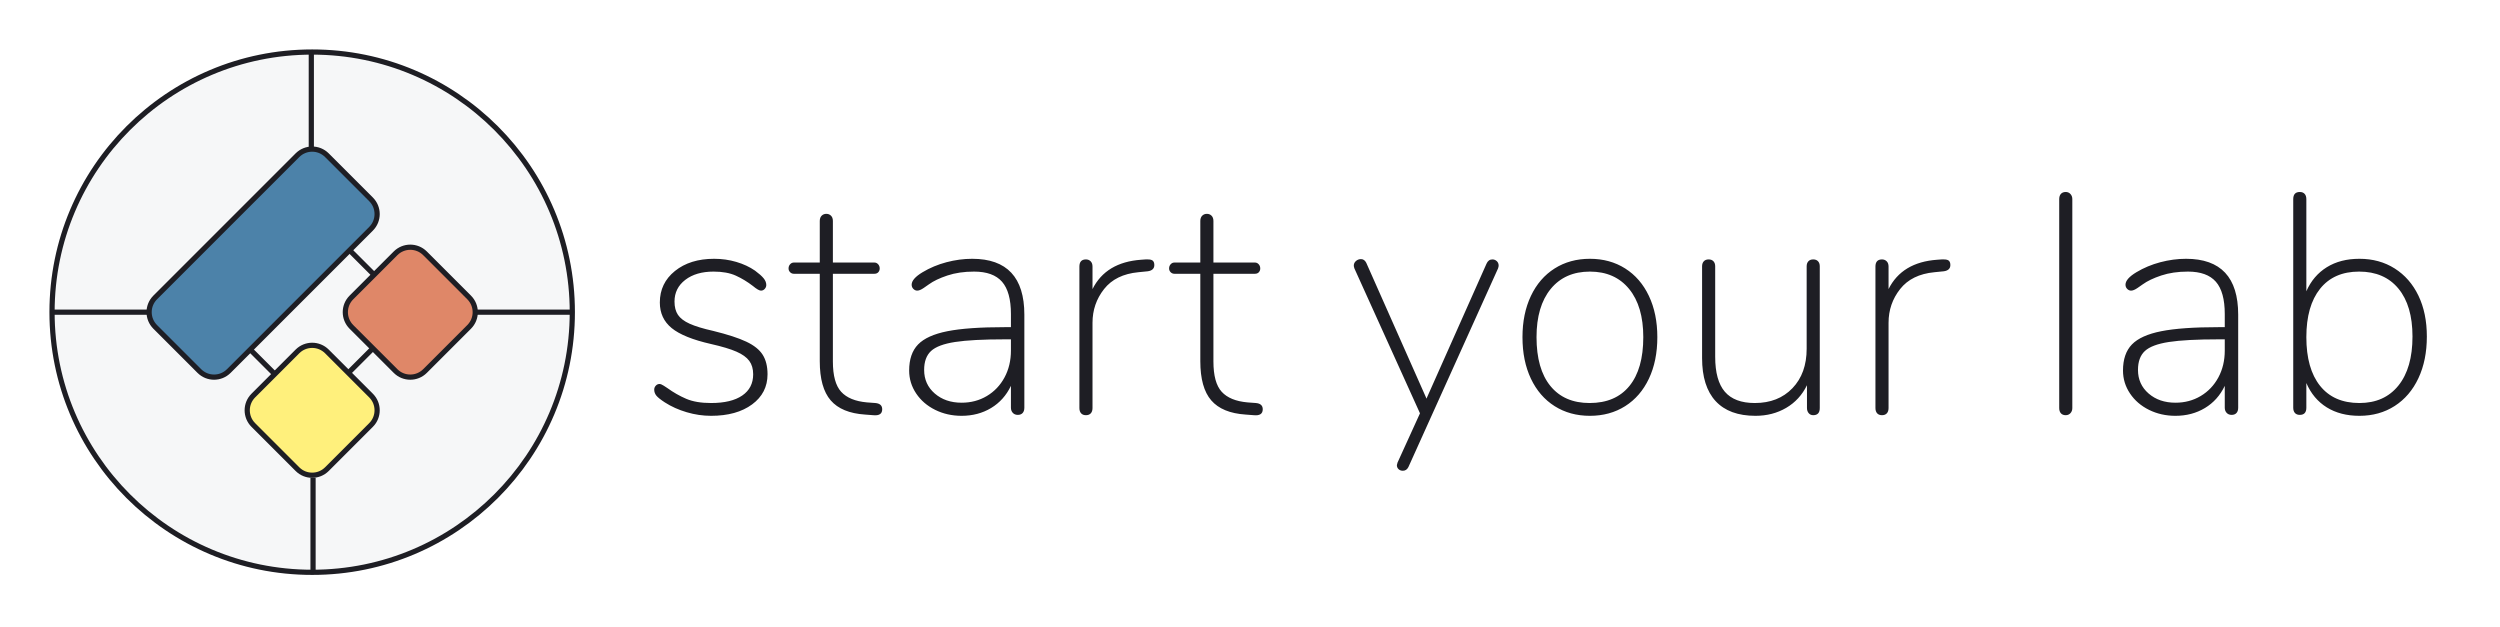
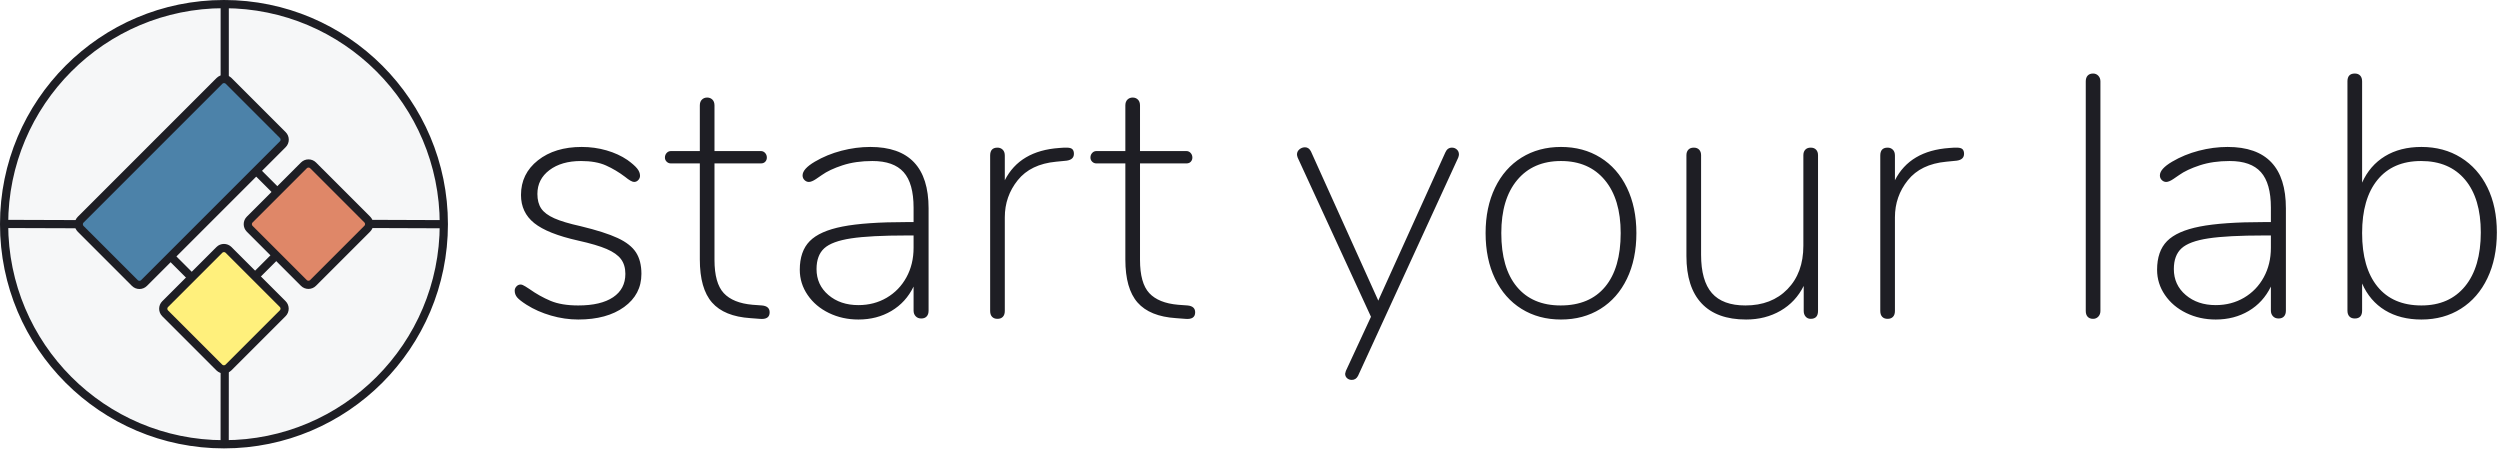
- <svg xmlns="http://www.w3.org/2000/svg" width="961px" height="241px" viewBox="0 0 961 241" version="1.1">
-   <g id="Logo" stroke="none" stroke-width="1" fill="none" fill-rule="evenodd">
-     <g id="Group-3" transform="translate(20, 20)">
-       <g id="Group-2" stroke="#1E1E24" stroke-width="2">
-         <circle id="Oval" fill="#F6F7F8" cx="100" cy="100" r="100" />
-         <g id="Group" transform="translate(100, 100.4714) rotate(-315) translate(-100, -100.4714) translate(53, 53.4714)">
-           <rect id="Rectangle" fill="#4C82A9" x="0" y="0" width="40" height="93.333" rx="8" />
-           <rect id="Rectangle" fill="#DF8768" x="53.333" y="0" width="40" height="40" rx="8" />
-           <rect id="Rectangle" fill="#FFF07C" x="53.333" y="53.333" width="40" height="40" rx="8" />
-           <line x1="39.667" y1="19.667" x2="53" y2="19.667" id="Line" />
-           <line x1="73" y1="39.667" x2="73" y2="53" id="Line" />
-           <line x1="39.667" y1="73.667" x2="53" y2="73.667" id="Line" />
+ <svg xmlns="http://www.w3.org/2000/svg" width="612px" height="110px" viewBox="0 0 612 110" version="1.1">
+   <g id="logo" stroke="none" stroke-width="1" fill="none" fill-rule="evenodd">
+     <g>
+       <g id="brandmark" stroke="#1E1E24" stroke-width="2.007">
+         <ellipse id="Oval" fill="#F6F7F8" cx="54.827" cy="54.882" rx="53.824" ry="53.879" />
+         <g id="Group" transform="translate(54.8456, 55.44971) rotate(-315) translate(-54.8456, -55.44971) translate(28.8456, 29.44971)">
+           <rect id="Rectangle" fill="#4C82A9" x="0" y="0" width="21.931" height="51.223" rx="1.597" />
+           <rect id="Rectangle" fill="#DF8768" x="29.241" y="0" width="21.931" height="21.953" rx="1.597" />
+           <rect id="Rectangle" fill="#FFF07C" x="29.241" y="29.27" width="21.931" height="21.953" rx="1.597" />
+           <line x1="21.748" y1="10.793" x2="29.058" y2="10.793" id="Line" />
+           <line x1="40.024" y1="21.77" x2="40.024" y2="29.087" id="Line" />
+           <line x1="21.748" y1="40.43" x2="29.058" y2="40.43" id="Line" />
        </g>
-         <line x1="99.667" y1="37" x2="99.667" y2="0.333" id="Line-2" />
-         <line x1="200" y1="100" x2="163.333" y2="100" id="Line-2" />
-         <line x1="36.667" y1="100" x2="0" y2="100" id="Line-2" />
-         <line x1="100.333" y1="200.333" x2="100.333" y2="163.667" id="Line-2" />
+         <line x1="55.011" y1="20.306" x2="55.011" y2="0.183" id="Line-2" />
+         <line x1="108.188" y1="54.882" x2="90.017" y2="54.817" id="Line-2" />
+         <line x1="20.103" y1="54.882" x2="0.55" y2="54.817" id="Line-2" />
+         <line x1="55" y1="109.448" x2="55.01" y2="89.824" id="Line-2" />
      </g>
-       <path d="M253.32,139.84 C259.88,139.84 265.14,138.38 269.1,135.46 C273.06,132.54 275.04,128.68 275.04,123.88 C275.04,120.84 274.42,118.34 273.18,116.38 C271.94,114.42 269.84,112.74 266.88,111.34 C263.92,109.94 259.68,108.56 254.16,107.2 C250.24,106.32 247.22,105.4 245.1,104.44 C242.98,103.48 241.48,102.34 240.6,101.02 C239.72,99.7 239.28,98 239.28,95.92 C239.28,92.48 240.66,89.7 243.42,87.58 C246.18,85.46 249.8,84.4 254.28,84.4 C257.72,84.4 260.58,84.92 262.86,85.96 C265.14,87 267.32,88.32 269.4,89.92 C270.84,91.12 271.88,91.72 272.52,91.72 C273.08,91.72 273.56,91.5 273.96,91.06 C274.36,90.62 274.56,90.12 274.56,89.56 C274.56,88.68 274.22,87.82 273.54,86.98 C272.86,86.14 271.76,85.16 270.24,84.04 C268.16,82.6 265.76,81.48 263.04,80.68 C260.32,79.88 257.48,79.48 254.52,79.48 C248.36,79.48 243.34,81.04 239.46,84.16 C235.58,87.28 233.64,91.32 233.64,96.28 C233.64,100.36 235.16,103.64 238.2,106.12 C241.24,108.6 246.28,110.64 253.32,112.24 C257.56,113.2 260.82,114.18 263.1,115.18 C265.38,116.18 267.02,117.36 268.02,118.72 C269.02,120.08 269.52,121.8 269.52,123.88 C269.52,127.4 268.12,130.12 265.32,132.04 C262.52,133.96 258.52,134.92 253.32,134.92 C249.48,134.92 246.3,134.38 243.78,133.3 C241.26,132.22 238.84,130.84 236.52,129.16 C236.28,129 235.82,128.7 235.14,128.26 C234.46,127.82 233.92,127.6 233.52,127.6 C232.96,127.6 232.48,127.82 232.08,128.26 C231.68,128.7 231.48,129.2 231.48,129.76 C231.48,130.64 231.76,131.42 232.32,132.1 C232.88,132.78 233.96,133.64 235.56,134.68 C238.04,136.28 240.84,137.54 243.96,138.46 C247.08,139.38 250.2,139.84 253.32,139.84 Z M315.64,139.6 C317.96,139.84 319.12,139.08 319.12,137.32 C319.12,135.88 318.24,135.08 316.48,134.92 L316.48,134.92 L313.24,134.68 C308.76,134.28 305.46,132.92 303.34,130.6 C301.22,128.28 300.16,124.4 300.16,118.96 L300.16,118.96 L300.16,85.24 L316.12,85.24 C316.76,85.24 317.26,85.04 317.62,84.64 C317.98,84.24 318.16,83.76 318.16,83.2 C318.16,82.56 317.96,82.02 317.56,81.58 C317.16,81.14 316.68,80.92 316.12,80.92 L316.12,80.92 L300.16,80.92 L300.16,64.96 C300.16,64.08 299.92,63.4 299.44,62.92 C298.96,62.44 298.36,62.2 297.64,62.2 C296.92,62.2 296.32,62.44 295.84,62.92 C295.36,63.4 295.12,64.08 295.12,64.96 L295.12,64.96 L295.12,80.92 L285.16,80.92 C284.6,80.92 284.12,81.14 283.72,81.58 C283.32,82.02 283.12,82.56 283.12,83.2 C283.12,83.76 283.32,84.24 283.72,84.64 C284.12,85.04 284.6,85.24 285.16,85.24 L285.16,85.24 L295.12,85.24 L295.12,118.84 C295.12,125.64 296.52,130.66 299.32,133.9 C302.12,137.14 306.52,138.96 312.52,139.36 L312.52,139.36 L315.64,139.6 Z M349.64,139.84 C353.88,139.84 357.66,138.84 360.98,136.84 C364.3,134.84 366.84,132 368.6,128.32 L368.6,128.32 L368.6,136.72 C368.6,137.52 368.84,138.18 369.32,138.7 C369.8,139.22 370.44,139.48 371.24,139.48 C372.04,139.48 372.66,139.24 373.1,138.76 C373.54,138.28 373.76,137.6 373.76,136.72 L373.76,136.72 L373.76,100.96 C373.76,86.64 367.08,79.48 353.72,79.48 C350.44,79.48 347.14,79.92 343.82,80.8 C340.5,81.68 337.44,82.96 334.64,84.64 C331.84,86.32 330.44,87.92 330.44,89.44 C330.44,90.08 330.66,90.62 331.1,91.06 C331.54,91.5 332.04,91.72 332.6,91.72 C333.24,91.72 334.06,91.38 335.06,90.7 C336.06,90.02 336.72,89.56 337.04,89.32 C338.8,88.04 341.18,86.9 344.18,85.9 C347.18,84.9 350.6,84.4 354.44,84.4 C359.32,84.4 362.9,85.7 365.18,88.3 C367.46,90.9 368.6,95.04 368.6,100.72 L368.6,100.72 L368.6,105.76 L366.2,105.76 C356.76,105.76 349.42,106.28 344.18,107.32 C338.94,108.36 335.18,110.06 332.9,112.42 C330.62,114.78 329.48,118.12 329.48,122.44 C329.48,125.64 330.38,128.58 332.18,131.26 C333.98,133.94 336.42,136.04 339.5,137.56 C342.58,139.08 345.96,139.84 349.64,139.84 Z M349.64,134.8 C345.48,134.8 342.04,133.62 339.32,131.26 C336.6,128.9 335.24,125.88 335.24,122.2 C335.24,119 336.12,116.58 337.88,114.94 C339.64,113.3 342.72,112.14 347.12,111.46 C351.52,110.78 357.92,110.44 366.32,110.44 L366.32,110.44 L368.6,110.44 L368.6,114.76 C368.6,118.6 367.78,122.04 366.14,125.08 C364.5,128.12 362.24,130.5 359.36,132.22 C356.48,133.94 353.24,134.8 349.64,134.8 Z M397.44,139.6 C398.24,139.6 398.86,139.36 399.3,138.88 C399.74,138.4 399.96,137.72 399.96,136.84 L399.96,136.84 L399.96,104.08 C399.96,99.2 401.44,94.88 404.4,91.12 C407.36,87.36 411.76,85.2 417.6,84.64 L417.6,84.64 L421.2,84.28 C422.88,84.04 423.72,83.24 423.72,81.88 C423.72,81.16 423.54,80.62 423.18,80.26 C422.82,79.9 422.16,79.72 421.2,79.72 L421.2,79.72 L420.36,79.72 L418.68,79.84 C409.64,80.48 403.4,84.24 399.96,91.12 L399.96,91.12 L399.96,82.48 C399.96,81.6 399.72,80.92 399.24,80.44 C398.76,79.96 398.16,79.72 397.44,79.72 C395.76,79.72 394.92,80.64 394.92,82.48 L394.92,82.48 L394.92,136.84 C394.92,137.72 395.14,138.4 395.58,138.88 C396.02,139.36 396.64,139.6 397.44,139.6 Z M461.92,139.6 C464.24,139.84 465.4,139.08 465.4,137.32 C465.4,135.88 464.52,135.08 462.76,134.92 L462.76,134.92 L459.52,134.68 C455.04,134.28 451.74,132.92 449.62,130.6 C447.5,128.28 446.44,124.4 446.44,118.96 L446.44,118.96 L446.44,85.24 L462.4,85.24 C463.04,85.24 463.54,85.04 463.9,84.64 C464.26,84.24 464.44,83.76 464.44,83.2 C464.44,82.56 464.24,82.02 463.84,81.58 C463.44,81.14 462.96,80.92 462.4,80.92 L462.4,80.92 L446.44,80.92 L446.44,64.96 C446.44,64.08 446.2,63.4 445.72,62.92 C445.24,62.44 444.64,62.2 443.92,62.2 C443.2,62.2 442.6,62.44 442.12,62.92 C441.64,63.4 441.4,64.08 441.4,64.96 L441.4,64.96 L441.4,80.92 L431.44,80.92 C430.88,80.92 430.4,81.14 430,81.58 C429.6,82.02 429.4,82.56 429.4,83.2 C429.4,83.76 429.6,84.24 430,84.64 C430.4,85.04 430.88,85.24 431.44,85.24 L431.44,85.24 L441.4,85.24 L441.4,118.84 C441.4,125.64 442.8,130.66 445.6,133.9 C448.4,137.14 452.8,138.96 458.8,139.36 L458.8,139.36 L461.92,139.6 Z M519.24,160.96 C520.2,160.96 520.92,160.48 521.4,159.52 L521.4,159.52 L555.84,83.2 C556,82.72 556.08,82.36 556.08,82.12 C556.08,81.4 555.84,80.82 555.36,80.38 C554.88,79.94 554.32,79.72 553.68,79.72 C552.64,79.72 551.88,80.28 551.4,81.4 L551.4,81.4 L528.6,132.64 L528.36,133.24 L505.2,81.04 C504.72,80.08 504.04,79.6 503.16,79.6 C502.44,79.6 501.8,79.84 501.24,80.32 C500.68,80.8 500.4,81.4 500.4,82.12 C500.4,82.36 500.48,82.72 500.64,83.2 L500.64,83.2 L525.84,138.88 L517.2,157.84 L516.96,158.8 C516.96,159.44 517.18,159.96 517.62,160.36 C518.06,160.76 518.6,160.96 519.24,160.96 Z M591.16,139.84 C596.28,139.84 600.8,138.6 604.72,136.12 C608.64,133.64 611.68,130.12 613.84,125.56 C616,121 617.08,115.68 617.08,109.6 C617.08,103.6 616,98.32 613.84,93.76 C611.68,89.2 608.64,85.68 604.72,83.2 C600.8,80.72 596.28,79.48 591.16,79.48 C586.04,79.48 581.52,80.72 577.6,83.2 C573.68,85.68 570.64,89.2 568.48,93.76 C566.32,98.32 565.24,103.6 565.24,109.6 C565.24,115.68 566.32,121 568.48,125.56 C570.64,130.12 573.68,133.64 577.6,136.12 C581.52,138.6 586.04,139.84 591.16,139.84 Z M591.04,134.92 C584.56,134.92 579.54,132.74 575.98,128.38 C572.42,124.02 570.64,117.76 570.64,109.6 C570.64,101.68 572.46,95.5 576.1,91.06 C579.74,86.62 584.76,84.4 591.16,84.4 C597.56,84.4 602.58,86.62 606.22,91.06 C609.86,95.5 611.68,101.68 611.68,109.6 C611.68,117.76 609.9,124.02 606.34,128.38 C602.78,132.74 597.68,134.92 591.04,134.92 Z M654.8,139.84 C659.2,139.84 663.14,138.82 666.62,136.78 C670.1,134.74 672.76,131.84 674.6,128.08 L674.6,128.08 L674.6,136.84 C674.6,137.64 674.82,138.3 675.26,138.82 C675.7,139.34 676.28,139.6 677,139.6 C678.68,139.6 679.52,138.68 679.52,136.84 L679.52,136.84 L679.52,82.36 C679.52,81.56 679.3,80.92 678.86,80.44 C678.42,79.96 677.8,79.72 677,79.72 C676.2,79.72 675.58,79.96 675.14,80.44 C674.7,80.92 674.48,81.56 674.48,82.36 L674.48,82.36 L674.48,114.04 C674.48,120.36 672.66,125.42 669.02,129.22 C665.38,133.02 660.56,134.92 654.56,134.92 C649.36,134.92 645.52,133.48 643.04,130.6 C640.56,127.72 639.32,123.24 639.32,117.16 L639.32,117.16 L639.32,82.36 C639.32,81.56 639.1,80.92 638.66,80.44 C638.22,79.96 637.6,79.72 636.8,79.72 C636,79.72 635.38,79.96 634.94,80.44 C634.5,80.92 634.28,81.56 634.28,82.36 L634.28,82.36 L634.28,117.64 C634.28,124.92 636.02,130.44 639.5,134.2 C642.98,137.96 648.08,139.84 654.8,139.84 Z M703.44,139.6 C704.24,139.6 704.86,139.36 705.3,138.88 C705.74,138.4 705.96,137.72 705.96,136.84 L705.96,136.84 L705.96,104.08 C705.96,99.2 707.44,94.88 710.4,91.12 C713.36,87.36 717.76,85.2 723.6,84.64 L723.6,84.64 L727.2,84.28 C728.88,84.04 729.72,83.24 729.72,81.88 C729.72,81.16 729.54,80.62 729.18,80.26 C728.82,79.9 728.16,79.72 727.2,79.72 L727.2,79.72 L726.36,79.72 L724.68,79.84 C715.64,80.48 709.4,84.24 705.96,91.12 L705.96,91.12 L705.96,82.48 C705.96,81.6 705.72,80.92 705.24,80.44 C704.76,79.96 704.16,79.72 703.44,79.72 C701.76,79.72 700.92,80.64 700.92,82.48 L700.92,82.48 L700.92,136.84 C700.92,137.72 701.14,138.4 701.58,138.88 C702.02,139.36 702.64,139.6 703.44,139.6 Z M774.08,139.6 C774.8,139.6 775.4,139.34 775.88,138.82 C776.36,138.3 776.6,137.64 776.6,136.84 L776.6,136.84 L776.6,56.56 C776.6,55.76 776.36,55.1 775.88,54.58 C775.4,54.06 774.8,53.8 774.08,53.8 C773.28,53.8 772.66,54.04 772.22,54.52 C771.78,55 771.56,55.68 771.56,56.56 L771.56,56.56 L771.56,136.84 C771.56,137.72 771.78,138.4 772.22,138.88 C772.66,139.36 773.28,139.6 774.08,139.6 Z M816.24,139.84 C820.48,139.84 824.26,138.84 827.58,136.84 C830.9,134.84 833.44,132 835.2,128.32 L835.2,128.32 L835.2,136.72 C835.2,137.52 835.44,138.18 835.92,138.7 C836.4,139.22 837.04,139.48 837.84,139.48 C838.64,139.48 839.26,139.24 839.7,138.76 C840.14,138.28 840.36,137.6 840.36,136.72 L840.36,136.72 L840.36,100.96 C840.36,86.64 833.68,79.48 820.32,79.48 C817.04,79.48 813.74,79.92 810.42,80.8 C807.1,81.68 804.04,82.96 801.24,84.64 C798.44,86.32 797.04,87.92 797.04,89.44 C797.04,90.08 797.26,90.62 797.7,91.06 C798.14,91.5 798.64,91.72 799.2,91.72 C799.84,91.72 800.66,91.38 801.66,90.7 C802.66,90.02 803.32,89.56 803.64,89.32 C805.4,88.04 807.78,86.9 810.78,85.9 C813.78,84.9 817.2,84.4 821.04,84.4 C825.92,84.4 829.5,85.7 831.78,88.3 C834.06,90.9 835.2,95.04 835.2,100.72 L835.2,100.72 L835.2,105.76 L832.8,105.76 C823.36,105.76 816.02,106.28 810.78,107.32 C805.54,108.36 801.78,110.06 799.5,112.42 C797.22,114.78 796.08,118.12 796.08,122.44 C796.08,125.64 796.98,128.58 798.78,131.26 C800.58,133.94 803.02,136.04 806.1,137.56 C809.18,139.08 812.56,139.84 816.24,139.84 Z M816.24,134.8 C812.08,134.8 808.64,133.62 805.92,131.26 C803.2,128.9 801.84,125.88 801.84,122.2 C801.84,119 802.72,116.58 804.48,114.94 C806.24,113.3 809.32,112.14 813.72,111.46 C818.12,110.78 824.52,110.44 832.92,110.44 L832.92,110.44 L835.2,110.44 L835.2,114.76 C835.2,118.6 834.38,122.04 832.74,125.08 C831.1,128.12 828.84,130.5 825.96,132.22 C823.08,133.94 819.84,134.8 816.24,134.8 Z M886.96,139.84 C892.08,139.84 896.6,138.58 900.52,136.06 C904.44,133.54 907.48,129.98 909.64,125.38 C911.8,120.78 912.88,115.44 912.88,109.36 C912.88,103.36 911.8,98.12 909.64,93.64 C907.48,89.16 904.44,85.68 900.52,83.2 C896.6,80.72 892.08,79.48 886.96,79.48 C882.08,79.48 877.9,80.56 874.42,82.72 C870.94,84.88 868.32,87.96 866.56,91.96 L866.56,91.96 L866.56,56.56 C866.56,55.68 866.34,55 865.9,54.52 C865.46,54.04 864.84,53.8 864.04,53.8 C862.36,53.8 861.52,54.72 861.52,56.56 L861.52,56.56 L861.52,136.72 C861.52,137.6 861.74,138.28 862.18,138.76 C862.62,139.24 863.24,139.48 864.04,139.48 C865.72,139.48 866.56,138.56 866.56,136.72 L866.56,136.72 L866.56,127.24 C868.32,131.32 870.94,134.44 874.42,136.6 C877.9,138.76 882.08,139.84 886.96,139.84 Z M886.96,134.92 C880.4,134.92 875.36,132.72 871.84,128.32 C868.32,123.92 866.56,117.68 866.56,109.6 C866.56,101.6 868.32,95.4 871.84,91 C875.36,86.6 880.36,84.4 886.84,84.4 C893.32,84.4 898.36,86.58 901.96,90.94 C905.56,95.3 907.36,101.44 907.36,109.36 C907.36,117.44 905.56,123.72 901.96,128.2 C898.36,132.68 893.36,134.92 886.96,134.92 Z" id="startyourlab" fill="#1E1E24" fill-rule="nonzero" />
+       <path d="M141.552,78.218 C146.224,78.218 149.969,77.197 152.789,75.153 C155.609,73.109 157.019,70.408 157.019,67.048 C157.019,64.92 156.578,63.171 155.695,61.799 C154.812,60.427 153.316,59.251 151.209,58.272 C149.101,57.292 146.081,56.326 142.151,55.374 C139.359,54.758 137.209,54.114 135.699,53.442 C134.189,52.77 133.121,51.973 132.494,51.049 C131.868,50.125 131.554,48.935 131.554,47.479 C131.554,45.072 132.537,43.126 134.503,41.642 C136.468,40.158 139.046,39.417 142.236,39.417 C144.686,39.417 146.722,39.781 148.346,40.508 C149.969,41.236 151.522,42.16 153.003,43.28 C154.028,44.12 154.769,44.54 155.225,44.54 C155.624,44.54 155.965,44.386 156.25,44.078 C156.535,43.77 156.678,43.42 156.678,43.028 C156.678,42.412 156.435,41.81 155.951,41.222 C155.467,40.634 154.684,39.948 153.601,39.165 C152.12,38.157 150.411,37.373 148.474,36.813 C146.537,36.253 144.515,35.973 142.407,35.973 C138.02,35.973 134.446,37.065 131.683,39.249 C128.92,41.432 127.538,44.26 127.538,47.731 C127.538,50.587 128.621,52.882 130.785,54.618 C132.95,56.354 136.539,57.782 141.552,58.901 C144.572,59.573 146.893,60.259 148.517,60.959 C150.14,61.659 151.308,62.485 152.02,63.437 C152.732,64.389 153.089,65.592 153.089,67.048 C153.089,69.512 152.092,71.415 150.098,72.759 C148.104,74.103 145.255,74.775 141.552,74.775 C138.818,74.775 136.553,74.397 134.759,73.641 C132.964,72.885 131.241,71.919 129.589,70.744 C129.418,70.632 129.091,70.422 128.606,70.114 C128.122,69.806 127.738,69.652 127.453,69.652 C127.054,69.652 126.712,69.806 126.427,70.114 C126.142,70.422 126,70.772 126,71.163 C126,71.779 126.199,72.325 126.598,72.801 C126.997,73.277 127.766,73.879 128.905,74.607 C130.671,75.727 132.665,76.609 134.887,77.253 C137.109,77.896 139.331,78.218 141.552,78.218 Z M185.931,78.05 C187.583,78.218 188.409,77.686 188.409,76.455 C188.409,75.447 187.782,74.887 186.529,74.775 L186.529,74.775 L184.222,74.607 C181.032,74.327 178.682,73.375 177.172,71.751 C175.662,70.128 174.907,67.412 174.907,63.605 L174.907,63.605 L174.907,40.004 L186.273,40.004 C186.728,40.004 187.084,39.865 187.341,39.585 C187.597,39.305 187.725,38.969 187.725,38.577 C187.725,38.129 187.583,37.751 187.298,37.443 C187.013,37.135 186.671,36.981 186.273,36.981 L186.273,36.981 L174.907,36.981 L174.907,25.811 C174.907,25.195 174.737,24.719 174.395,24.383 C174.053,24.047 173.626,23.879 173.113,23.879 C172.6,23.879 172.173,24.047 171.831,24.383 C171.489,24.719 171.318,25.195 171.318,25.811 L171.318,25.811 L171.318,36.981 L164.226,36.981 C163.827,36.981 163.485,37.135 163.2,37.443 C162.916,37.751 162.773,38.129 162.773,38.577 C162.773,38.969 162.916,39.305 163.2,39.585 C163.485,39.865 163.827,40.004 164.226,40.004 L164.226,40.004 L171.318,40.004 L171.318,63.521 C171.318,68.28 172.315,71.793 174.309,74.061 C176.303,76.329 179.436,77.602 183.709,77.882 L183.709,77.882 L185.931,78.05 Z M210.142,78.218 C213.162,78.218 215.854,77.518 218.218,76.119 C220.582,74.719 222.391,72.731 223.644,70.156 L223.644,70.156 L223.644,76.035 C223.644,76.595 223.815,77.057 224.157,77.42 C224.499,77.784 224.954,77.966 225.524,77.966 C226.094,77.966 226.535,77.798 226.848,77.462 C227.162,77.127 227.318,76.651 227.318,76.035 L227.318,76.035 L227.318,51.007 C227.318,40.984 222.562,35.973 213.048,35.973 C210.712,35.973 208.362,36.281 205.998,36.897 C203.634,37.513 201.455,38.409 199.461,39.585 C197.467,40.76 196.47,41.88 196.47,42.944 C196.47,43.392 196.627,43.77 196.94,44.078 C197.253,44.386 197.609,44.54 198.008,44.54 C198.464,44.54 199.048,44.302 199.76,43.826 C200.472,43.35 200.942,43.028 201.17,42.86 C202.423,41.964 204.118,41.166 206.254,40.466 C208.391,39.767 210.826,39.417 213.561,39.417 C217.036,39.417 219.585,40.326 221.209,42.146 C222.832,43.966 223.644,46.863 223.644,50.839 L223.644,50.839 L223.644,54.366 L221.935,54.366 C215.213,54.366 209.986,54.73 206.254,55.458 C202.523,56.186 199.845,57.376 198.222,59.027 C196.598,60.679 195.786,63.017 195.786,66.04 C195.786,68.28 196.427,70.338 197.709,72.213 C198.991,74.089 200.728,75.559 202.922,76.623 C205.115,77.686 207.522,78.218 210.142,78.218 Z M210.142,74.691 C207.18,74.691 204.73,73.865 202.794,72.213 C200.857,70.562 199.888,68.448 199.888,65.872 C199.888,63.633 200.515,61.939 201.768,60.791 C203.021,59.643 205.215,58.831 208.348,58.356 C211.481,57.88 216.039,57.642 222.02,57.642 L222.02,57.642 L223.644,57.642 L223.644,60.665 C223.644,63.353 223.06,65.76 221.892,67.888 C220.724,70.016 219.115,71.681 217.064,72.885 C215.013,74.089 212.706,74.691 210.142,74.691 Z M244.181,78.05 C244.751,78.05 245.192,77.882 245.506,77.546 C245.819,77.211 245.976,76.735 245.976,76.119 L245.976,76.119 L245.976,53.19 C245.976,49.775 247.03,46.751 249.137,44.12 C251.245,41.488 254.378,39.976 258.537,39.585 L258.537,39.585 L261.101,39.333 C262.297,39.165 262.895,38.605 262.895,37.653 C262.895,37.149 262.767,36.771 262.511,36.519 C262.254,36.267 261.784,36.141 261.101,36.141 L261.101,36.141 L260.503,36.141 L259.306,36.225 C252.869,36.673 248.425,39.305 245.976,44.12 L245.976,44.12 L245.976,38.073 C245.976,37.457 245.805,36.981 245.463,36.645 C245.121,36.309 244.694,36.141 244.181,36.141 C242.985,36.141 242.387,36.785 242.387,38.073 L242.387,38.073 L242.387,76.119 C242.387,76.735 242.543,77.211 242.857,77.546 C243.17,77.882 243.611,78.05 244.181,78.05 Z M290.098,78.05 C291.75,78.218 292.576,77.686 292.576,76.455 C292.576,75.447 291.949,74.887 290.696,74.775 L290.696,74.775 L288.389,74.607 C285.198,74.327 282.848,73.375 281.339,71.751 C279.829,70.128 279.074,67.412 279.074,63.605 L279.074,63.605 L279.074,40.004 L290.44,40.004 C290.895,40.004 291.251,39.865 291.508,39.585 C291.764,39.305 291.892,38.969 291.892,38.577 C291.892,38.129 291.75,37.751 291.465,37.443 C291.18,37.135 290.838,36.981 290.44,36.981 L290.44,36.981 L279.074,36.981 L279.074,25.811 C279.074,25.195 278.903,24.719 278.562,24.383 C278.22,24.047 277.793,23.879 277.28,23.879 C276.767,23.879 276.34,24.047 275.998,24.383 C275.656,24.719 275.485,25.195 275.485,25.811 L275.485,25.811 L275.485,36.981 L268.393,36.981 C267.994,36.981 267.652,37.135 267.367,37.443 C267.082,37.751 266.94,38.129 266.94,38.577 C266.94,38.969 267.082,39.305 267.367,39.585 C267.652,39.865 267.994,40.004 268.393,40.004 L268.393,40.004 L275.485,40.004 L275.485,63.521 C275.485,68.28 276.482,71.793 278.476,74.061 C280.47,76.329 283.603,77.602 287.876,77.882 L287.876,77.882 L290.098,78.05 Z M330.916,93 C331.599,93 332.112,92.664 332.454,91.992 L332.454,91.992 L356.979,38.577 C357.093,38.241 357.15,37.989 357.15,37.821 C357.15,37.317 356.979,36.911 356.637,36.603 C356.295,36.295 355.896,36.141 355.441,36.141 C354.7,36.141 354.159,36.533 353.817,37.317 L353.817,37.317 L337.581,73.179 L337.41,73.599 L320.918,37.065 C320.576,36.393 320.092,36.057 319.465,36.057 C318.952,36.057 318.497,36.225 318.098,36.561 C317.699,36.897 317.5,37.317 317.5,37.821 C317.5,37.989 317.557,38.241 317.67,38.577 L317.67,38.577 L335.616,77.546 L329.463,90.816 L329.292,91.488 C329.292,91.936 329.449,92.3 329.762,92.58 C330.075,92.86 330.46,93 330.916,93 Z M382.13,78.218 C385.776,78.218 388.995,77.351 391.786,75.615 C394.578,73.879 396.743,71.415 398.281,68.224 C399.819,65.032 400.588,61.309 400.588,57.054 C400.588,52.854 399.819,49.159 398.281,45.968 C396.743,42.776 394.578,40.312 391.786,38.577 C388.995,36.841 385.776,35.973 382.13,35.973 C378.484,35.973 375.266,36.841 372.474,38.577 C369.683,40.312 367.518,42.776 365.98,45.968 C364.442,49.159 363.673,52.854 363.673,57.054 C363.673,61.309 364.442,65.032 365.98,68.224 C367.518,71.415 369.683,73.879 372.474,75.615 C375.266,77.351 378.484,78.218 382.13,78.218 Z M382.045,74.775 C377.43,74.775 373.856,73.249 371.321,70.198 C368.785,67.146 367.518,62.765 367.518,57.054 C367.518,51.511 368.814,47.185 371.406,44.078 C373.998,40.97 377.573,39.417 382.13,39.417 C386.688,39.417 390.263,40.97 392.855,44.078 C395.447,47.185 396.743,51.511 396.743,57.054 C396.743,62.765 395.475,67.146 392.94,70.198 C390.405,73.249 386.773,74.775 382.045,74.775 Z M427.449,78.218 C430.582,78.218 433.388,77.504 435.866,76.077 C438.344,74.649 440.238,72.619 441.548,69.988 L441.548,69.988 L441.548,76.119 C441.548,76.679 441.705,77.141 442.018,77.504 C442.332,77.868 442.745,78.05 443.257,78.05 C444.454,78.05 445.052,77.406 445.052,76.119 L445.052,76.119 L445.052,37.989 C445.052,37.429 444.895,36.981 444.582,36.645 C444.269,36.309 443.827,36.141 443.257,36.141 C442.688,36.141 442.246,36.309 441.933,36.645 C441.62,36.981 441.463,37.429 441.463,37.989 L441.463,37.989 L441.463,60.161 C441.463,64.585 440.167,68.126 437.575,70.786 C434.983,73.445 431.55,74.775 427.278,74.775 C423.575,74.775 420.84,73.767 419.074,71.751 C417.308,69.736 416.425,66.6 416.425,62.345 L416.425,62.345 L416.425,37.989 C416.425,37.429 416.269,36.981 415.955,36.645 C415.642,36.309 415.201,36.141 414.631,36.141 C414.061,36.141 413.62,36.309 413.306,36.645 C412.993,36.981 412.836,37.429 412.836,37.989 L412.836,37.989 L412.836,62.681 C412.836,67.776 414.075,71.639 416.554,74.271 C419.032,76.903 422.663,78.218 427.449,78.218 Z M462.086,78.05 C462.655,78.05 463.097,77.882 463.41,77.546 C463.723,77.211 463.88,76.735 463.88,76.119 L463.88,76.119 L463.88,53.19 C463.88,49.775 464.934,46.751 467.042,44.12 C469.15,41.488 472.283,39.976 476.442,39.585 L476.442,39.585 L479.005,39.333 C480.202,39.165 480.8,38.605 480.8,37.653 C480.8,37.149 480.672,36.771 480.415,36.519 C480.159,36.267 479.689,36.141 479.005,36.141 L479.005,36.141 L478.407,36.141 L477.211,36.225 C470.773,36.673 466.33,39.305 463.88,44.12 L463.88,44.12 L463.88,38.073 C463.88,37.457 463.709,36.981 463.367,36.645 C463.026,36.309 462.598,36.141 462.086,36.141 C460.889,36.141 460.291,36.785 460.291,38.073 L460.291,38.073 L460.291,76.119 C460.291,76.735 460.448,77.211 460.761,77.546 C461.074,77.882 461.516,78.05 462.086,78.05 Z M512.389,78.05 C512.901,78.05 513.329,77.868 513.671,77.504 C514.012,77.141 514.183,76.679 514.183,76.119 L514.183,76.119 L514.183,19.932 C514.183,19.372 514.012,18.91 513.671,18.546 C513.329,18.182 512.901,18 512.389,18 C511.819,18 511.378,18.168 511.064,18.504 C510.751,18.84 510.594,19.316 510.594,19.932 L510.594,19.932 L510.594,76.119 C510.594,76.735 510.751,77.211 511.064,77.546 C511.378,77.882 511.819,78.05 512.389,78.05 Z M542.411,78.218 C545.43,78.218 548.122,77.518 550.486,76.119 C552.851,74.719 554.659,72.731 555.913,70.156 L555.913,70.156 L555.913,76.035 C555.913,76.595 556.084,77.057 556.425,77.42 C556.767,77.784 557.223,77.966 557.793,77.966 C558.362,77.966 558.804,77.798 559.117,77.462 C559.43,77.127 559.587,76.651 559.587,76.035 L559.587,76.035 L559.587,51.007 C559.587,40.984 554.83,35.973 545.317,35.973 C542.981,35.973 540.631,36.281 538.267,36.897 C535.902,37.513 533.723,38.409 531.73,39.585 C529.736,40.76 528.739,41.88 528.739,42.944 C528.739,43.392 528.895,43.77 529.209,44.078 C529.522,44.386 529.878,44.54 530.277,44.54 C530.733,44.54 531.317,44.302 532.029,43.826 C532.741,43.35 533.211,43.028 533.439,42.86 C534.692,41.964 536.387,41.166 538.523,40.466 C540.659,39.767 543.095,39.417 545.829,39.417 C549.304,39.417 551.854,40.326 553.477,42.146 C555.101,43.966 555.913,46.863 555.913,50.839 L555.913,50.839 L555.913,54.366 L554.204,54.366 C547.481,54.366 542.254,54.73 538.523,55.458 C534.792,56.186 532.114,57.376 530.49,59.027 C528.867,60.679 528.055,63.017 528.055,66.04 C528.055,68.28 528.696,70.338 529.978,72.213 C531.26,74.089 532.997,75.559 535.19,76.623 C537.384,77.686 539.791,78.218 542.411,78.218 Z M542.411,74.691 C539.449,74.691 536.999,73.865 535.062,72.213 C533.125,70.562 532.157,68.448 532.157,65.872 C532.157,63.633 532.783,61.939 534.037,60.791 C535.29,59.643 537.483,58.831 540.617,58.356 C543.75,57.88 548.307,57.642 554.289,57.642 L554.289,57.642 L555.913,57.642 L555.913,60.665 C555.913,63.353 555.329,65.76 554.161,67.888 C552.993,70.016 551.384,71.681 549.333,72.885 C547.282,74.089 544.975,74.691 542.411,74.691 Z M592.771,78.218 C596.417,78.218 599.636,77.337 602.427,75.573 C605.219,73.809 607.384,71.317 608.922,68.098 C610.46,64.878 611.229,61.141 611.229,56.886 C611.229,52.686 610.46,49.019 608.922,45.884 C607.384,42.748 605.219,40.312 602.427,38.577 C599.636,36.841 596.417,35.973 592.771,35.973 C589.296,35.973 586.32,36.729 583.841,38.241 C581.363,39.753 579.498,41.908 578.244,44.708 L578.244,44.708 L578.244,19.932 C578.244,19.316 578.088,18.84 577.774,18.504 C577.461,18.168 577.019,18 576.45,18 C575.253,18 574.655,18.644 574.655,19.932 L574.655,19.932 L574.655,76.035 C574.655,76.651 574.812,77.127 575.125,77.462 C575.439,77.798 575.88,77.966 576.45,77.966 C577.646,77.966 578.244,77.323 578.244,76.035 L578.244,76.035 L578.244,69.4 C579.498,72.255 581.363,74.439 583.841,75.951 C586.32,77.462 589.296,78.218 592.771,78.218 Z M592.771,74.775 C588.1,74.775 584.511,73.235 582.004,70.156 C579.498,67.076 578.244,62.709 578.244,57.054 C578.244,51.455 579.498,47.115 582.004,44.036 C584.511,40.956 588.071,39.417 592.686,39.417 C597.3,39.417 600.889,40.942 603.453,43.994 C606.016,47.045 607.298,51.343 607.298,56.886 C607.298,62.541 606.016,66.936 603.453,70.072 C600.889,73.207 597.329,74.775 592.771,74.775 Z" id="startyourlab" fill="#1E1E24" fill-rule="nonzero" />
    </g>
  </g>
</svg>
